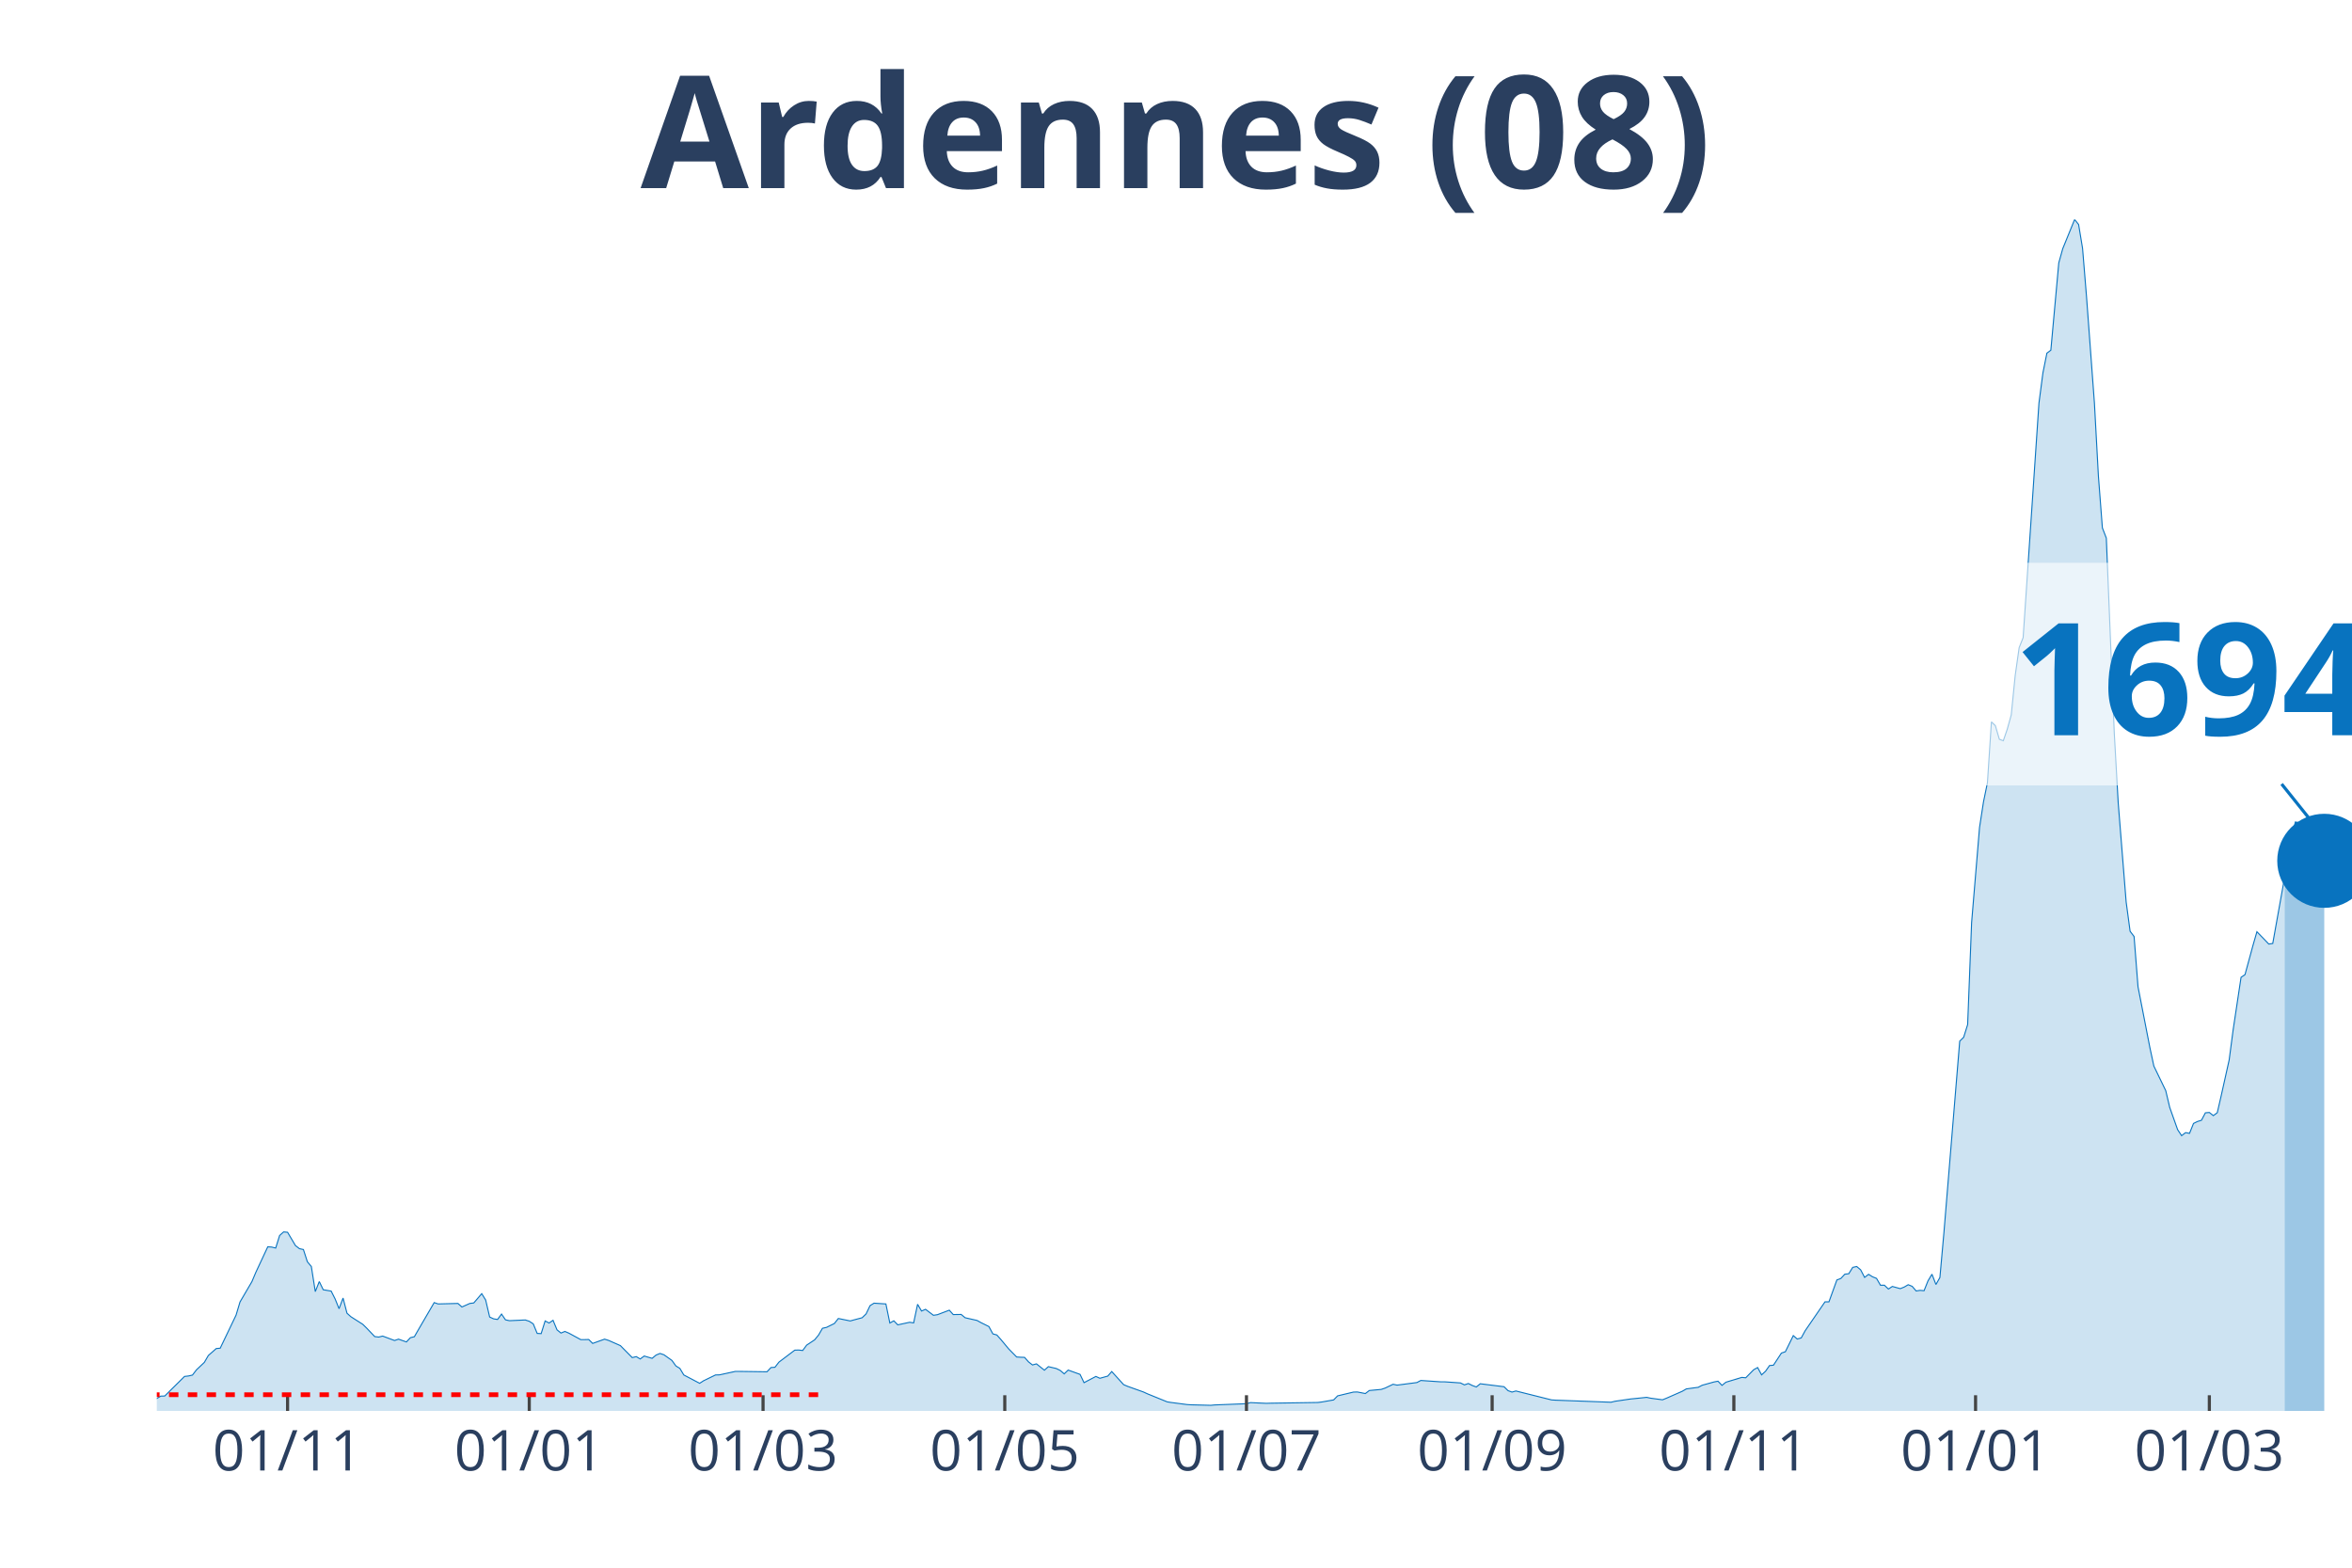
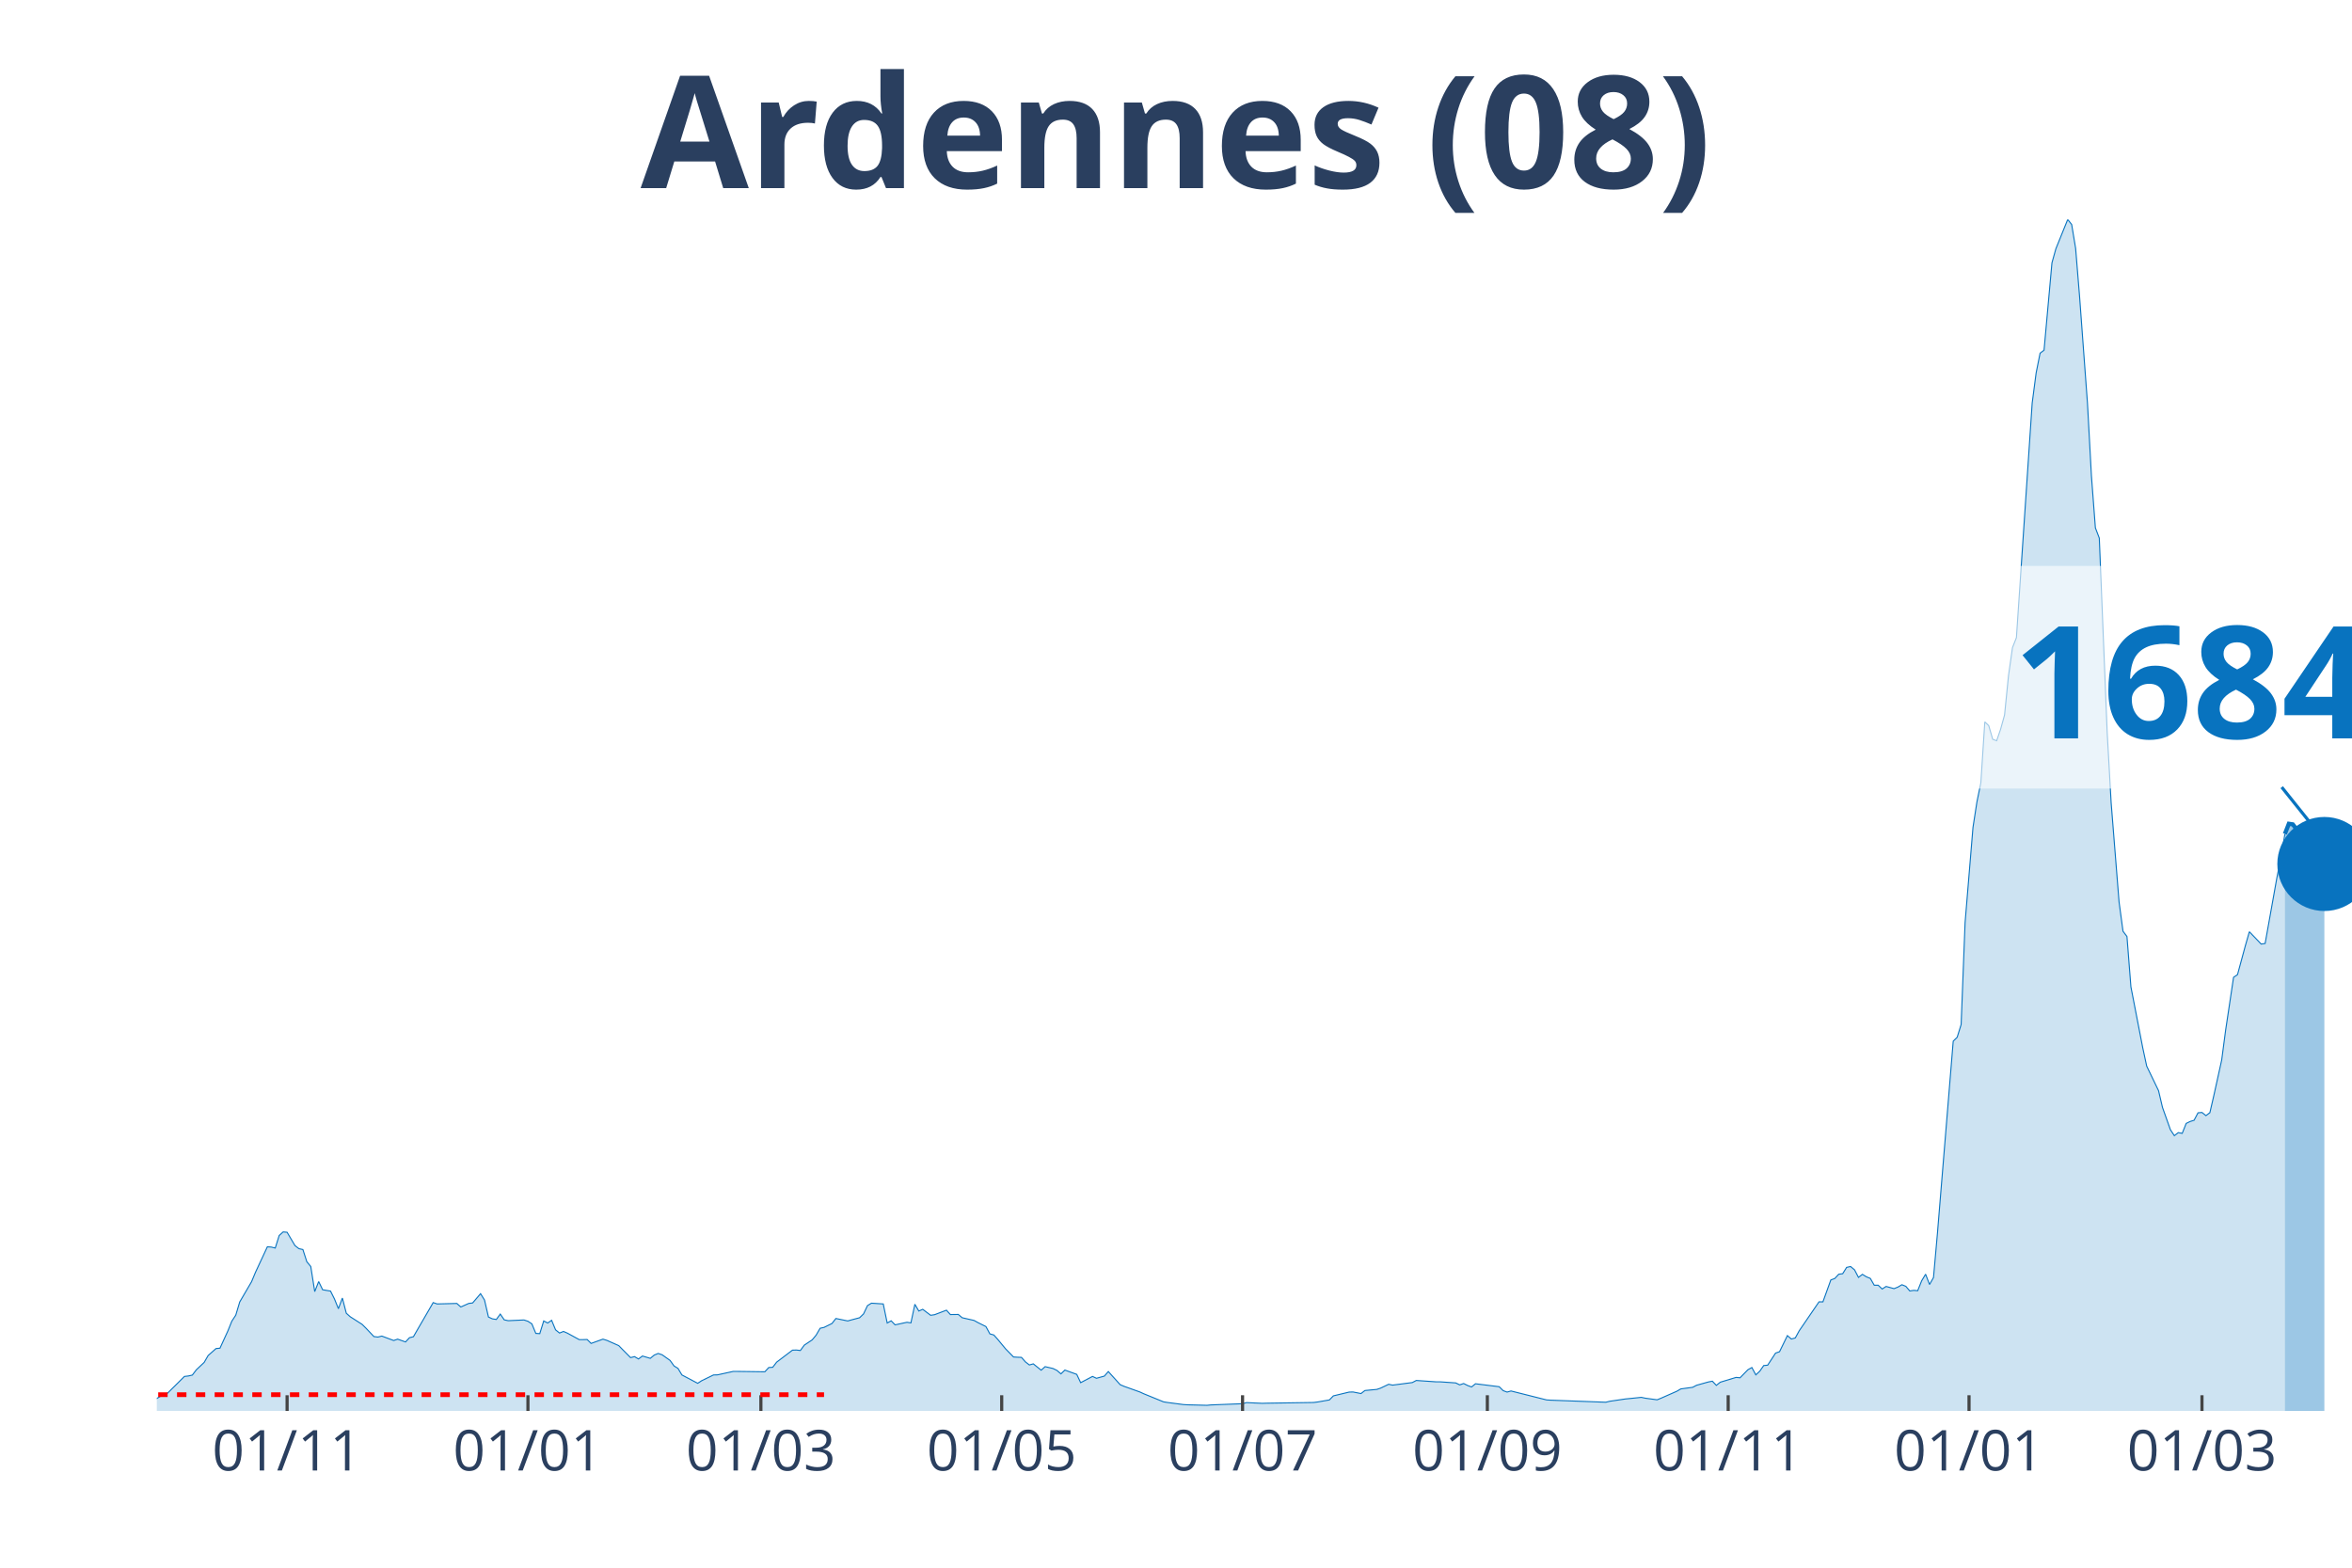
<svg xmlns="http://www.w3.org/2000/svg" class="main-svg" width="1125" height="750" style="" viewBox="0 0 750 500">
  <rect x="0" y="0" width="750" height="500" style="fill: rgb(0, 0, 0); fill-opacity: 0;" />
-   <defs id="defs-5cbe48">
+   <defs id="defs-ecd19f">
    <g class="clips">
-       <clipPath id="clip5cbe48xyplot" class="plotclip">
+       <clipPath id="clipecd19fxyplot" class="plotclip">
        <rect width="700" height="380" />
      </clipPath>
-       <clipPath class="axesclip" id="clip5cbe48x">
+       <clipPath class="axesclip" id="clipecd19fx">
        <rect x="50" y="0" width="700" height="500" />
      </clipPath>
-       <clipPath class="axesclip" id="clip5cbe48y">
+       <clipPath class="axesclip" id="clipecd19fy">
        <rect x="0" y="70" width="750" height="380" />
      </clipPath>
-       <clipPath class="axesclip" id="clip5cbe48xy">
+       <clipPath class="axesclip" id="clipecd19fxy">
        <rect x="50" y="70" width="700" height="380" />
      </clipPath>
    </g>
    <g class="gradients" />
  </defs>
  <g class="bglayer">
    <rect class="bg" x="50" y="70" width="700" height="380" style="fill: rgb(0, 0, 0); fill-opacity: 0; stroke-width: 0;" />
  </g>
  <g class="layer-below">
    <g class="imagelayer" />
    <g class="shapelayer" />
  </g>
  <g class="cartesianlayer">
    <g class="subplot xy">
      <g class="layer-subplot">
        <g class="shapelayer" />
        <g class="imagelayer" />
      </g>
      <g class="gridlayer">
        <g class="x">
-           <path class="xgrid crisp" transform="translate(91.7,0)" d="M0,70v380" style="stroke: rgb(255, 255, 255); stroke-opacity: 1; stroke-width: 1px;" />
-           <path class="xgrid crisp" transform="translate(168.77,0)" d="M0,70v380" style="stroke: rgb(255, 255, 255); stroke-opacity: 1; stroke-width: 1px;" />
-           <path class="xgrid crisp" transform="translate(243.32,0)" d="M0,70v380" style="stroke: rgb(255, 255, 255); stroke-opacity: 1; stroke-width: 1px;" />
-           <path class="xgrid crisp" transform="translate(320.4,0)" d="M0,70v380" style="stroke: rgb(255, 255, 255); stroke-opacity: 1; stroke-width: 1px;" />
-           <path class="xgrid crisp" transform="translate(397.47,0)" d="M0,70v380" style="stroke: rgb(255, 255, 255); stroke-opacity: 1; stroke-width: 1px;" />
-           <path class="xgrid crisp" transform="translate(475.81,0)" d="M0,70v380" style="stroke: rgb(255, 255, 255); stroke-opacity: 1; stroke-width: 1px;" />
-           <path class="xgrid crisp" transform="translate(552.89,0)" d="M0,70v380" style="stroke: rgb(255, 255, 255); stroke-opacity: 1; stroke-width: 1px;" />
-           <path class="xgrid crisp" transform="translate(629.96,0)" d="M0,70v380" style="stroke: rgb(255, 255, 255); stroke-opacity: 1; stroke-width: 1px;" />
-           <path class="xgrid crisp" transform="translate(704.51,0)" d="M0,70v380" style="stroke: rgb(255, 255, 255); stroke-opacity: 1; stroke-width: 1px;" />
+           <path class="xgrid crisp" transform="translate(91.55,0)" d="M0,70v380" style="stroke: rgb(255, 255, 255); stroke-opacity: 1; stroke-width: 1px;" />
+           <path class="xgrid crisp" transform="translate(168.35,0)" d="M0,70v380" style="stroke: rgb(255, 255, 255); stroke-opacity: 1; stroke-width: 1px;" />
+           <path class="xgrid crisp" transform="translate(242.63,0)" d="M0,70v380" style="stroke: rgb(255, 255, 255); stroke-opacity: 1; stroke-width: 1px;" />
+           <path class="xgrid crisp" transform="translate(319.42,0)" d="M0,70v380" style="stroke: rgb(255, 255, 255); stroke-opacity: 1; stroke-width: 1px;" />
+           <path class="xgrid crisp" transform="translate(396.22,0)" d="M0,70v380" style="stroke: rgb(255, 255, 255); stroke-opacity: 1; stroke-width: 1px;" />
+           <path class="xgrid crisp" transform="translate(474.28,0)" d="M0,70v380" style="stroke: rgb(255, 255, 255); stroke-opacity: 1; stroke-width: 1px;" />
+           <path class="xgrid crisp" transform="translate(551.08,0)" d="M0,70v380" style="stroke: rgb(255, 255, 255); stroke-opacity: 1; stroke-width: 1px;" />
+           <path class="xgrid crisp" transform="translate(627.88,0)" d="M0,70v380" style="stroke: rgb(255, 255, 255); stroke-opacity: 1; stroke-width: 1px;" />
+           <path class="xgrid crisp" transform="translate(702.16,0)" d="M0,70v380" style="stroke: rgb(255, 255, 255); stroke-opacity: 1; stroke-width: 1px;" />
        </g>
        <g class="y" />
      </g>
      <g class="zerolinelayer" />
      <path class="xlines-below" />
      <path class="ylines-below" />
      <g class="overlines-below" />
      <g class="xaxislayer-below" />
      <g class="yaxislayer-below" />
      <g class="overaxes-below" />
-       <g class="plot" transform="translate(50, 70)" clip-path="url('#clip5cbe48xyplot')">
+       <g class="plot" transform="translate(50, 70)" clip-path="url('#clipecd19fxyplot')">
        <g class="scatterlayer mlayer">
-           <g class="trace scatter trace802d36" style="stroke-miterlimit: 2;">
+           <g class="trace scatter trace03eeb8" style="stroke-miterlimit: 2;">
            <g class="fills">
              <g>
-                 <path class="js-fill" d="M678.52,380L-171.84,380L-171.84,379.22L-42.96,378.75L-41.7,378.71L-27.8,376.96L-26.53,377.47L-11.37,375.63L-10.11,375.71L-2.53,376.76L-1.26,376.8L1.26,375.28L2.53,375.24L8.84,369L10.11,368.85L11.37,368.57L12.64,366.9L15.16,364.52L16.43,362.33L18.95,360.11L20.22,359.99L25.27,349.46L26.53,345.25L30.32,338.78L31.59,335.78L35.38,327.66L36.64,327.74L37.91,328.05L39.17,324.04L40.43,322.91L41.7,323.02L44.22,327.27L45.49,328.25L46.75,328.52L48.01,332.42L49.28,333.94L50.54,341.94L51.81,338.74L53.07,341.35L55.6,341.78L56.86,344.28L58.12,347.4L59.39,344L60.65,348.84L61.91,349.97L65.7,352.39L66.97,353.64L69.49,356.29L70.76,356.44L72.02,356.13L73.29,356.6L75.81,357.54L77.08,357.11L79.6,358L80.87,356.64L82.13,356.33L83.39,354.14L88.45,345.45L89.71,345.88L96.03,345.72L97.29,346.85L99.82,345.72L101.08,345.56L103.61,342.6L104.87,344.63L106.14,350.05L107.4,350.63L108.66,350.83L109.93,349.11L111.19,350.95L112.45,351.22L117.51,350.99L118.77,351.41L120.04,352.23L121.3,355.28L122.56,355.35L123.83,351.3L125.09,351.96L126.35,351.1L127.62,354.14L128.88,355.16L130.14,354.65L131.41,355.2L135.2,357.26L136.46,357.26L137.73,357.22L138.99,358.47L142.78,357.11L144.04,357.5L147.83,359.17L149.1,360.46L151.62,363L152.89,362.68L154.15,363.43L155.42,362.49L157.94,363.23L159.21,362.18L160.47,361.67L161.73,362.1L164.26,363.89L165.52,365.65L166.79,366.43L168.05,368.53L173.1,371.19L174.37,370.37L178.16,368.53L179.42,368.5L184.48,367.4L185.74,367.4L194.58,367.52L195.85,366.16L197.11,366.08L198.38,364.44L203.43,360.62L204.69,360.58L205.96,360.73L207.22,359.02L209.75,357.34L211.01,355.82L212.27,353.64L213.54,353.36L216.06,352.12L217.33,350.52L221.12,351.3L222.38,350.95L224.91,350.28L226.17,349.07L227.44,346.42L228.7,345.64L232.49,345.88L233.75,351.96L235.02,351.26L236.28,352.55L238.81,352L240.07,351.73L241.34,351.92L242.6,345.99L243.86,348.14L245.13,347.59L247.65,349.5L248.92,349.31L252.71,347.87L253.97,349.27L256.5,349.23L257.76,350.28L261.55,351.14L262.82,351.84L265.34,353.09L266.61,355.43L267.87,355.78L269.13,357.19L271.66,360.23L272.92,361.51L274.19,362.8L275.45,362.88L276.71,362.92L277.98,364.36L279.24,365.34L280.51,364.99L283.03,367.01L284.3,365.88L286.82,366.47L288.09,367.09L289.35,368.18L290.61,366.97L294.4,368.34L295.67,370.99L299.46,369L300.72,369.59L303.25,368.89L304.51,367.44L308.3,371.62L309.57,372.16L314.62,373.96L315.88,374.54L322.2,377.11L323.47,377.31L328.52,377.97L329.78,378.05L336.1,378.21L337.36,378.09L347.47,377.7L348.74,377.35L353.79,377.58L355.05,377.54L370.22,377.31L371.48,377.15L375.27,376.49L376.53,375.2L381.59,373.99L382.85,373.96L385.38,374.46L386.64,373.49L390.43,373.14L391.7,372.71L394.22,371.5L395.49,371.77L401.81,370.95L403.07,370.29L409.39,370.72L410.65,370.72L415.7,371.07L416.97,371.69L418.23,371.26L419.49,371.89L420.76,372.36L422.02,371.34L429.6,372.28L430.87,373.53L432.13,373.99L433.39,373.64L444.77,376.49L446.03,376.57L463.72,377.23L464.98,376.92L470.04,376.18L471.3,376.06L475.09,375.67L476.35,375.94L480.14,376.45L481.41,375.94L486.46,373.72L487.73,372.98L491.52,372.47L492.78,371.81L496.57,370.76L497.83,370.52L499.1,371.85L500.36,370.84L505.42,369.31L506.68,369.43L509.21,366.86L510.47,366.16L511.73,368.5L513,367.33L514.26,365.53L515.52,365.41L518.05,361.55L519.31,361.12L521.84,355.98L523.1,357.07L524.37,356.72L525.63,354.42L531.95,345.21L533.21,345.21L535.74,338.23L537,337.76L538.27,336.4L539.53,336.24L540.79,334.22L542.06,333.94L543.32,335L544.58,337.41L545.85,336.44L547.11,337.22L548.38,337.73L549.64,339.91L550.9,339.91L552.17,341.12L553.43,340.3L554.69,340.65L555.96,341L557.22,340.49L558.48,339.75L559.75,340.26L561.01,341.74L562.27,341.55L563.54,341.66L564.8,338.51L566.06,336.4L567.33,339.68L568.59,337.45L569.86,323.3L574.91,262.07L576.17,260.82L577.44,256.77L578.7,224.28L581.23,193.9L582.49,185.75L583.75,179.63L585.02,160.24L586.28,161.45L587.55,165.78L588.81,166.25L590.07,162.58L591.34,158.02L592.6,145.46L593.86,136.57L595.13,133.37L600.18,58.54L601.44,48.94L602.71,42.63L603.97,41.69L606.5,13.84L607.76,9.32L611.55,0L612.82,1.6L614.08,9.2L615.34,24.57L617.87,58.65L619.13,81.78L620.4,98.35L621.66,101.63L624.19,163.68L625.45,186.06L627.98,217.65L629.24,227.01L630.51,228.69L631.77,244.75L635.56,264.17L636.82,270.02L640.61,277.86L641.88,283.21L644.4,290.3L645.67,292.21L646.93,291.24L648.19,291.47L649.46,288.31L650.72,287.69L651.99,287.3L653.25,284.92L654.51,284.81L655.78,285.82L657.04,284.88L658.3,279.42L660.83,268.07L662.09,258.52L664.62,241.71L665.88,240.85L668.41,231.57L669.68,227.17L673.47,231.1L674.73,230.91L678.52,209.77" style="fill: rgb(8, 115, 191); fill-opacity: 0.2; stroke-width: 0;" />
+                 <path class="js-fill" d="M678.6,380L-171.22,380L-171.22,379.22L-44.06,378.79L-42.81,378.75L-33.99,377.39L-32.73,377.31L-20.14,376.45L-18.88,376.18L-15.11,375.91L-13.85,375.83L-11.33,375.63L-10.07,375.71L-2.52,376.76L-1.26,376.8L1.26,375.28L2.52,375.24L8.81,369L10.07,368.85L11.33,368.57L12.59,366.9L15.11,364.52L16.37,362.33L18.88,360.11L20.14,359.99L22.66,354.5L23.92,351.38L25.18,349.46L26.44,345.25L30.22,338.78L31.47,335.78L35.25,327.66L36.51,327.74L37.77,328.05L39.03,324.04L40.29,322.91L41.55,323.02L44.06,327.27L45.32,328.25L46.58,328.52L47.84,332.42L49.1,333.94L50.36,341.94L51.62,338.74L52.88,341.35L55.4,341.78L56.65,344.28L57.91,347.4L59.17,344L60.43,348.84L61.69,349.97L65.47,352.39L66.73,353.64L69.24,356.29L70.5,356.44L71.76,356.13L73.02,356.6L75.54,357.54L76.8,357.11L79.32,358L80.58,356.64L81.83,356.33L83.09,354.14L88.13,345.45L89.39,345.88L95.68,345.72L96.94,346.85L99.46,345.72L100.72,345.56L103.24,342.6L104.5,344.63L105.76,350.05L107.01,350.63L108.27,350.83L109.53,349.11L110.79,350.95L112.05,351.22L117.09,350.99L118.35,351.41L119.6,352.23L120.86,355.28L122.12,355.35L123.38,351.3L124.64,351.96L125.9,351.1L127.16,354.14L128.42,355.16L129.68,354.65L130.94,355.2L134.71,357.26L135.97,357.26L137.23,357.22L138.49,358.47L142.27,357.11L143.53,357.5L147.3,359.17L148.56,360.46L151.08,363L152.34,362.68L153.6,363.43L154.86,362.49L157.37,363.23L158.63,362.18L159.89,361.67L161.15,362.1L163.67,363.89L164.93,365.65L166.19,366.43L167.45,368.53L172.48,371.19L173.74,370.37L177.52,368.53L178.78,368.5L183.81,367.4L185.07,367.4L193.88,367.52L195.14,366.16L196.4,366.08L197.66,364.44L202.7,360.62L203.96,360.58L205.22,360.73L206.47,359.02L208.99,357.34L210.25,355.82L211.51,353.64L212.77,353.36L215.29,352.12L216.55,350.52L220.32,351.3L221.58,350.95L224.1,350.28L225.36,349.07L226.62,346.42L227.88,345.64L231.65,345.88L232.91,351.96L234.17,351.26L235.43,352.55L237.95,352L239.21,351.73L240.47,351.92L241.73,345.99L242.99,348.14L244.24,347.59L246.76,349.5L248.02,349.31L251.8,347.87L253.06,349.27L255.58,349.23L256.83,350.28L260.61,351.14L261.87,351.84L264.39,353.09L265.65,355.43L266.91,355.78L268.17,357.19L270.68,360.23L271.94,361.51L273.2,362.8L274.46,362.88L275.72,362.92L276.98,364.36L278.24,365.34L279.5,364.99L282.01,367.01L283.27,365.88L285.79,366.47L287.05,367.09L288.31,368.18L289.57,366.97L293.35,368.34L294.6,370.99L298.38,369L299.64,369.59L302.16,368.89L303.42,367.44L307.19,371.62L308.45,372.16L313.49,373.96L314.75,374.54L321.04,377.11L322.3,377.31L327.34,377.97L328.6,378.05L334.89,378.21L336.15,378.09L346.22,377.7L347.48,377.35L352.52,377.58L353.78,377.54L368.88,377.31L370.14,377.15L373.92,376.49L375.18,375.2L380.22,373.99L381.47,373.96L383.99,374.46L385.25,373.49L389.03,373.14L390.29,372.71L392.81,371.5L394.06,371.77L400.36,370.95L401.62,370.29L407.91,370.72L409.17,370.72L414.21,371.07L415.47,371.69L416.73,371.26L417.99,371.89L419.24,372.36L420.5,371.34L428.06,372.28L429.32,373.53L430.58,373.99L431.83,373.64L443.17,376.49L444.42,376.57L462.05,377.23L463.31,376.92L468.35,376.18L469.6,376.06L473.38,375.67L474.64,375.94L478.42,376.45L479.68,375.94L484.71,373.72L485.97,372.98L489.75,372.47L491.01,371.81L494.78,370.76L496.04,370.52L497.3,371.85L498.56,370.84L503.6,369.31L504.86,369.43L507.37,366.86L508.63,366.16L509.89,368.5L511.15,367.33L512.41,365.53L513.67,365.41L516.19,361.55L517.45,361.12L519.96,355.98L521.22,357.07L522.48,356.72L523.74,354.42L530.04,345.21L531.29,345.21L533.81,338.23L535.07,337.76L536.33,336.4L537.59,336.24L538.85,334.22L540.11,333.94L541.37,335L542.63,337.41L543.88,336.44L545.14,337.22L546.4,337.73L547.66,339.91L548.92,339.91L550.18,341.12L551.44,340.3L552.7,340.65L553.96,341L555.22,340.49L556.47,339.75L557.73,340.26L558.99,341.74L560.25,341.55L561.51,341.66L562.77,338.51L564.03,336.4L565.29,339.68L566.55,337.45L567.81,323.3L572.84,262.07L574.1,260.82L575.36,256.77L576.62,224.28L579.14,193.9L580.4,185.75L581.65,179.63L582.91,160.24L584.17,161.45L585.43,165.78L586.69,166.25L587.95,162.58L589.21,158.02L590.47,145.46L591.73,136.57L592.99,133.37L598.02,58.54L599.28,48.94L600.54,42.63L601.8,41.69L604.32,13.84L605.58,9.32L609.35,0L610.61,1.6L611.87,9.2L613.13,24.57L615.65,58.65L616.91,81.78L618.17,98.35L619.42,101.63L621.94,163.68L623.2,186.06L625.72,217.65L626.98,227.01L628.24,228.69L629.5,244.75L633.27,264.17L634.53,270.02L638.31,277.86L639.57,283.21L642.09,290.3L643.35,292.21L644.6,291.24L645.86,291.47L647.12,288.31L648.38,287.69L649.64,287.3L650.9,284.92L652.16,284.81L653.42,285.82L654.68,284.88L655.94,279.42L658.45,268.07L659.71,258.52L662.23,241.71L663.49,240.85L666.01,231.57L667.27,227.17L671.04,231.1L672.3,230.91L676.08,209.77L677.34,203.45L678.6,195.97" style="fill: rgb(8, 115, 191); fill-opacity: 0.2; stroke-width: 0;" />
              </g>
            </g>
            <g class="errorbars" />
            <g class="lines">
-               <path class="js-line" d="M-171.84,379.22L-42.96,378.75L-41.7,378.71L-27.8,376.96L-26.53,377.47L-11.37,375.63L-10.11,375.71L-2.53,376.76L-1.26,376.8L1.26,375.28L2.53,375.24L8.84,369L10.11,368.85L11.37,368.57L12.64,366.9L15.16,364.52L16.43,362.33L18.95,360.11L20.22,359.99L25.27,349.46L26.53,345.25L30.32,338.78L31.59,335.78L35.38,327.66L36.64,327.74L37.91,328.05L39.17,324.04L40.43,322.91L41.7,323.02L44.22,327.27L45.49,328.25L46.75,328.52L48.01,332.42L49.28,333.94L50.54,341.94L51.81,338.74L53.07,341.35L55.6,341.78L56.86,344.28L58.12,347.4L59.39,344L60.65,348.84L61.91,349.97L65.7,352.39L66.97,353.64L69.49,356.29L70.76,356.44L72.02,356.13L73.29,356.6L75.81,357.54L77.08,357.11L79.6,358L80.87,356.64L82.13,356.33L83.39,354.14L88.45,345.45L89.71,345.88L96.03,345.72L97.29,346.85L99.82,345.72L101.08,345.56L103.61,342.6L104.87,344.63L106.14,350.05L107.4,350.63L108.66,350.83L109.93,349.11L111.19,350.95L112.45,351.22L117.51,350.99L118.77,351.41L120.04,352.23L121.3,355.28L122.56,355.35L123.83,351.3L125.09,351.96L126.35,351.1L127.62,354.14L128.88,355.16L130.14,354.65L131.41,355.2L135.2,357.26L136.46,357.26L137.73,357.22L138.99,358.47L142.78,357.11L144.04,357.5L147.83,359.17L149.1,360.46L151.62,363L152.89,362.68L154.15,363.43L155.42,362.49L157.94,363.23L159.21,362.18L160.47,361.67L161.73,362.1L164.26,363.89L165.52,365.65L166.79,366.43L168.05,368.53L173.1,371.19L174.37,370.37L178.16,368.53L179.42,368.5L184.48,367.4L185.74,367.4L194.58,367.52L195.85,366.16L197.11,366.08L198.38,364.44L203.43,360.62L204.69,360.58L205.96,360.73L207.22,359.02L209.75,357.34L211.01,355.82L212.27,353.64L213.54,353.36L216.06,352.12L217.33,350.52L221.12,351.3L222.38,350.95L224.91,350.28L226.17,349.07L227.44,346.42L228.7,345.64L232.49,345.88L233.75,351.96L235.02,351.26L236.28,352.55L238.81,352L240.07,351.73L241.34,351.92L242.6,345.99L243.86,348.14L245.13,347.59L247.65,349.5L248.92,349.31L252.71,347.87L253.97,349.27L256.5,349.23L257.76,350.28L261.55,351.14L262.82,351.84L265.34,353.09L266.61,355.43L267.87,355.78L269.13,357.19L271.66,360.23L272.92,361.51L274.19,362.8L275.45,362.88L276.71,362.92L277.98,364.36L279.24,365.34L280.51,364.99L283.03,367.01L284.3,365.88L286.82,366.47L288.09,367.09L289.35,368.18L290.61,366.97L294.4,368.34L295.67,370.99L299.46,369L300.72,369.59L303.25,368.89L304.51,367.44L308.3,371.62L309.57,372.16L314.62,373.96L315.88,374.54L322.2,377.11L323.47,377.31L328.52,377.97L329.78,378.05L336.1,378.21L337.36,378.09L347.47,377.7L348.74,377.35L353.79,377.58L355.05,377.54L370.22,377.31L371.48,377.15L375.27,376.49L376.53,375.2L381.59,373.99L382.85,373.96L385.38,374.46L386.64,373.49L390.43,373.14L391.7,372.71L394.22,371.5L395.49,371.77L401.81,370.95L403.07,370.29L409.39,370.72L410.65,370.72L415.7,371.07L416.97,371.69L418.23,371.26L419.49,371.89L420.76,372.36L422.02,371.34L429.6,372.28L430.87,373.53L432.13,373.99L433.39,373.64L444.77,376.49L446.03,376.57L463.72,377.23L464.98,376.92L470.04,376.18L471.3,376.06L475.09,375.67L476.35,375.94L480.14,376.45L481.41,375.94L486.46,373.72L487.73,372.98L491.52,372.47L492.78,371.81L496.57,370.76L497.83,370.52L499.1,371.85L500.36,370.84L505.42,369.31L506.68,369.43L509.21,366.86L510.47,366.16L511.73,368.5L513,367.33L514.26,365.53L515.52,365.41L518.05,361.55L519.31,361.12L521.84,355.98L523.1,357.07L524.37,356.72L525.63,354.42L531.95,345.21L533.21,345.21L535.74,338.23L537,337.76L538.27,336.4L539.53,336.24L540.79,334.22L542.06,333.94L543.32,335L544.58,337.41L545.85,336.44L547.11,337.22L548.38,337.73L549.64,339.91L550.9,339.91L552.17,341.12L553.43,340.3L554.69,340.65L555.96,341L557.22,340.49L558.48,339.75L559.75,340.26L561.01,341.74L562.27,341.55L563.54,341.66L564.8,338.51L566.06,336.4L567.33,339.68L568.59,337.45L569.86,323.3L574.91,262.07L576.17,260.82L577.44,256.77L578.7,224.28L581.23,193.9L582.49,185.75L583.75,179.63L585.02,160.24L586.28,161.45L587.55,165.78L588.81,166.25L590.07,162.58L591.34,158.02L592.6,145.46L593.86,136.57L595.13,133.37L600.18,58.54L601.44,48.94L602.71,42.63L603.97,41.69L606.5,13.84L607.76,9.32L611.55,0L612.82,1.6L614.08,9.2L615.34,24.57L617.87,58.65L619.13,81.78L620.4,98.35L621.66,101.63L624.19,163.68L625.45,186.06L627.98,217.65L629.24,227.01L630.51,228.69L631.77,244.75L635.56,264.17L636.82,270.02L640.61,277.86L641.88,283.21L644.4,290.3L645.67,292.21L646.93,291.24L648.19,291.47L649.46,288.31L650.72,287.69L651.99,287.3L653.25,284.92L654.51,284.81L655.78,285.82L657.04,284.88L658.3,279.42L660.83,268.07L662.09,258.52L664.62,241.71L665.88,240.85L668.41,231.57L669.68,227.17L673.47,231.1L674.73,230.91L678.52,209.77" style="vector-effect: non-scaling-stroke; fill: none; stroke: rgb(8, 115, 191); stroke-opacity: 1; stroke-width: 0.5px; opacity: 1;" />
+               <path class="js-line" d="M-171.22,379.22L-44.06,378.79L-42.81,378.75L-33.99,377.39L-32.73,377.31L-20.14,376.45L-18.88,376.18L-15.11,375.91L-13.85,375.83L-11.33,375.63L-10.07,375.71L-2.52,376.76L-1.26,376.8L1.26,375.28L2.52,375.24L8.81,369L10.07,368.85L11.33,368.57L12.59,366.9L15.11,364.52L16.37,362.33L18.88,360.11L20.14,359.99L22.66,354.5L23.92,351.38L25.18,349.46L26.44,345.25L30.22,338.78L31.47,335.78L35.25,327.66L36.51,327.74L37.77,328.05L39.03,324.04L40.29,322.91L41.55,323.02L44.06,327.27L45.32,328.25L46.58,328.52L47.84,332.42L49.1,333.94L50.36,341.94L51.62,338.74L52.88,341.35L55.4,341.78L56.65,344.28L57.91,347.4L59.17,344L60.43,348.84L61.69,349.97L65.47,352.39L66.73,353.64L69.24,356.29L70.5,356.44L71.76,356.13L73.02,356.6L75.54,357.54L76.8,357.11L79.32,358L80.58,356.64L81.83,356.33L83.09,354.14L88.13,345.45L89.39,345.88L95.68,345.72L96.94,346.85L99.46,345.72L100.72,345.56L103.24,342.6L104.5,344.63L105.76,350.05L107.01,350.63L108.27,350.83L109.53,349.11L110.79,350.95L112.05,351.22L117.09,350.99L118.35,351.41L119.6,352.23L120.86,355.28L122.12,355.35L123.38,351.3L124.64,351.96L125.9,351.1L127.16,354.14L128.42,355.16L129.68,354.65L130.94,355.2L134.71,357.26L135.97,357.26L137.23,357.22L138.49,358.47L142.27,357.11L143.53,357.5L147.3,359.17L148.56,360.46L151.08,363L152.34,362.68L153.6,363.43L154.86,362.49L157.37,363.23L158.63,362.18L159.89,361.67L161.15,362.1L163.67,363.89L164.93,365.65L166.19,366.43L167.45,368.53L172.48,371.19L173.74,370.37L177.52,368.53L178.78,368.5L183.81,367.4L185.07,367.4L193.88,367.52L195.14,366.16L196.4,366.08L197.66,364.44L202.7,360.62L203.96,360.58L205.22,360.73L206.47,359.02L208.99,357.34L210.25,355.82L211.51,353.64L212.77,353.36L215.29,352.12L216.55,350.52L220.32,351.3L221.58,350.95L224.1,350.28L225.36,349.07L226.62,346.42L227.88,345.64L231.65,345.88L232.91,351.96L234.17,351.26L235.43,352.55L237.95,352L239.21,351.73L240.47,351.92L241.73,345.99L242.99,348.14L244.24,347.59L246.76,349.5L248.02,349.31L251.8,347.87L253.06,349.27L255.58,349.23L256.83,350.28L260.61,351.14L261.87,351.84L264.39,353.09L265.65,355.43L266.91,355.78L268.17,357.19L270.68,360.23L271.94,361.51L273.2,362.8L274.46,362.88L275.72,362.92L276.98,364.36L278.24,365.34L279.5,364.99L282.01,367.01L283.27,365.88L285.79,366.47L287.05,367.09L288.31,368.18L289.57,366.97L293.35,368.34L294.6,370.99L298.38,369L299.64,369.59L302.16,368.89L303.42,367.44L307.19,371.62L308.45,372.16L313.49,373.96L314.75,374.54L321.04,377.11L322.3,377.31L327.34,377.97L328.6,378.05L334.89,378.21L336.15,378.09L346.22,377.7L347.48,377.35L352.52,377.58L353.78,377.54L368.88,377.31L370.14,377.15L373.92,376.49L375.18,375.2L380.22,373.99L381.47,373.96L383.99,374.46L385.25,373.49L389.03,373.14L390.29,372.71L392.81,371.5L394.06,371.77L400.36,370.95L401.62,370.29L407.91,370.72L409.17,370.72L414.21,371.07L415.47,371.69L416.73,371.26L417.99,371.89L419.24,372.36L420.5,371.34L428.06,372.28L429.32,373.53L430.58,373.99L431.83,373.64L443.17,376.49L444.42,376.57L462.05,377.23L463.31,376.92L468.35,376.18L469.6,376.06L473.38,375.67L474.64,375.94L478.42,376.45L479.68,375.94L484.71,373.72L485.97,372.98L489.75,372.47L491.01,371.81L494.78,370.76L496.04,370.52L497.3,371.85L498.56,370.84L503.6,369.31L504.86,369.43L507.37,366.86L508.63,366.16L509.89,368.5L511.15,367.33L512.41,365.53L513.67,365.41L516.19,361.55L517.45,361.12L519.96,355.98L521.22,357.07L522.48,356.72L523.74,354.42L530.04,345.21L531.29,345.21L533.81,338.23L535.07,337.76L536.33,336.4L537.59,336.24L538.85,334.22L540.11,333.94L541.37,335L542.63,337.41L543.88,336.44L545.14,337.22L546.4,337.73L547.66,339.91L548.92,339.91L550.18,341.12L551.44,340.3L552.7,340.65L553.96,341L555.22,340.49L556.47,339.75L557.73,340.26L558.99,341.74L560.25,341.55L561.51,341.66L562.77,338.51L564.03,336.4L565.29,339.68L566.55,337.45L567.81,323.3L572.84,262.07L574.1,260.82L575.36,256.77L576.62,224.28L579.14,193.9L580.4,185.75L581.65,179.63L582.91,160.24L584.17,161.45L585.43,165.78L586.69,166.25L587.95,162.58L589.21,158.02L590.47,145.46L591.73,136.57L592.99,133.37L598.02,58.54L599.28,48.94L600.54,42.63L601.8,41.69L604.32,13.84L605.58,9.32L609.35,0L610.61,1.6L611.87,9.2L613.13,24.57L615.65,58.65L616.91,81.78L618.17,98.35L619.42,101.63L621.94,163.68L623.2,186.06L625.72,217.65L626.98,227.01L628.24,228.69L629.5,244.75L633.27,264.17L634.53,270.02L638.31,277.86L639.57,283.21L642.09,290.3L643.35,292.21L644.6,291.24L645.86,291.47L647.12,288.31L648.38,287.69L649.64,287.3L650.9,284.92L652.16,284.81L653.42,285.82L654.68,284.88L655.94,279.42L658.45,268.07L659.71,258.52L662.23,241.71L663.49,240.85L666.01,231.57L667.27,227.17L671.04,231.1L672.3,230.91L676.08,209.77L677.34,203.45L678.6,195.97" style="vector-effect: non-scaling-stroke; fill: none; stroke: rgb(8, 115, 191); stroke-opacity: 1; stroke-width: 0.5px; opacity: 1;" />
            </g>
            <g class="points" />
            <g class="text" />
          </g>
-           <g class="trace scatter trace5aea0f" style="stroke-miterlimit: 2;">
+           <g class="trace scatter tracec9b5b6" style="stroke-miterlimit: 2;">
            <g class="fills">
              <g>
-                 <path class="js-fill" d="M691.16,380L678.52,380L678.52,209.77L682.31,192.73L683.57,192.92L684.84,194.52L686.1,193.9L688.63,197.76L689.89,200.76L691.16,204.55" style="fill: rgb(8, 115, 191); fill-opacity: 0.4; stroke-width: 0;" />
+                 <path class="js-fill" d="M691.19,380L678.6,380L678.6,195.97L679.86,192.73L681.12,192.92L682.37,194.52L683.63,193.74L686.15,197.45L687.41,200.22L688.67,203.03L689.93,203.18L691.19,205.56" style="fill: rgb(8, 115, 191); fill-opacity: 0.4; stroke-width: 0;" />
              </g>
            </g>
            <g class="errorbars" />
            <g class="lines">
-               <path class="js-line" d="M678.52,209.77L682.31,192.73L683.57,192.92L684.84,194.52L686.1,193.9L688.63,197.76L689.89,200.76L691.16,204.55" style="vector-effect: non-scaling-stroke; fill: none; stroke: rgb(8, 115, 191); stroke-opacity: 1; stroke-width: 2px; opacity: 1;" />
+               <path class="js-line" d="M678.6,195.97L679.86,192.73L681.12,192.92L682.37,194.52L683.63,193.74L686.15,197.45L687.41,200.22L688.67,203.03L689.93,203.18L691.19,205.56" style="vector-effect: non-scaling-stroke; fill: none; stroke: rgb(8, 115, 191); stroke-opacity: 1; stroke-width: 2px; opacity: 1;" />
            </g>
            <g class="points" />
            <g class="text" />
          </g>
-           <g class="trace scatter tracea8b5ef" style="stroke-miterlimit: 2; opacity: 1;">
+           <g class="trace scatter traceb54b7f" style="stroke-miterlimit: 2; opacity: 1;">
            <g class="fills" />
            <g class="errorbars" />
            <g class="lines" />
            <g class="points">
-               <path class="point" transform="translate(691.16,204.55)" d="M15,0A15,15 0 1,1 0,-15A15,15 0 0,1 15,0Z" style="opacity: 1; stroke-width: 0px; fill: rgb(8, 115, 191); fill-opacity: 1;" />
+               <path class="point" transform="translate(691.19,205.56)" d="M15,0A15,15 0 1,1 0,-15A15,15 0 0,1 15,0Z" style="opacity: 1; stroke-width: 0px; fill: rgb(8, 115, 191); fill-opacity: 1;" />
            </g>
            <g class="text" />
          </g>
        </g>
      </g>
      <g class="overplot" />
      <path class="xlines-above crisp" style="fill: none; stroke-width: 1px; stroke: rgb(0, 0, 0); stroke-opacity: 0;" d="" />
      <path class="ylines-above crisp" style="fill: none;" d="M0,0" />
      <g class="overlines-above" />
      <g class="xaxislayer-above">
-         <path class="xtick ticks crisp" d="M0,450v-5" transform="translate(91.7,0)" style="stroke: rgb(68, 68, 68); stroke-opacity: 1; stroke-width: 1px;" />
-         <path class="xtick ticks crisp" d="M0,450v-5" transform="translate(168.77,0)" style="stroke: rgb(68, 68, 68); stroke-opacity: 1; stroke-width: 1px;" />
-         <path class="xtick ticks crisp" d="M0,450v-5" transform="translate(243.32,0)" style="stroke: rgb(68, 68, 68); stroke-opacity: 1; stroke-width: 1px;" />
-         <path class="xtick ticks crisp" d="M0,450v-5" transform="translate(320.4,0)" style="stroke: rgb(68, 68, 68); stroke-opacity: 1; stroke-width: 1px;" />
-         <path class="xtick ticks crisp" d="M0,450v-5" transform="translate(397.47,0)" style="stroke: rgb(68, 68, 68); stroke-opacity: 1; stroke-width: 1px;" />
-         <path class="xtick ticks crisp" d="M0,450v-5" transform="translate(475.81,0)" style="stroke: rgb(68, 68, 68); stroke-opacity: 1; stroke-width: 1px;" />
-         <path class="xtick ticks crisp" d="M0,450v-5" transform="translate(552.89,0)" style="stroke: rgb(68, 68, 68); stroke-opacity: 1; stroke-width: 1px;" />
-         <path class="xtick ticks crisp" d="M0,450v-5" transform="translate(629.96,0)" style="stroke: rgb(68, 68, 68); stroke-opacity: 1; stroke-width: 1px;" />
-         <path class="xtick ticks crisp" d="M0,450v-5" transform="translate(704.51,0)" style="stroke: rgb(68, 68, 68); stroke-opacity: 1; stroke-width: 1px;" />
+         <path class="xtick ticks crisp" d="M0,450v-5" transform="translate(91.55,0)" style="stroke: rgb(68, 68, 68); stroke-opacity: 1; stroke-width: 1px;" />
+         <path class="xtick ticks crisp" d="M0,450v-5" transform="translate(168.35,0)" style="stroke: rgb(68, 68, 68); stroke-opacity: 1; stroke-width: 1px;" />
+         <path class="xtick ticks crisp" d="M0,450v-5" transform="translate(242.63,0)" style="stroke: rgb(68, 68, 68); stroke-opacity: 1; stroke-width: 1px;" />
+         <path class="xtick ticks crisp" d="M0,450v-5" transform="translate(319.42,0)" style="stroke: rgb(68, 68, 68); stroke-opacity: 1; stroke-width: 1px;" />
+         <path class="xtick ticks crisp" d="M0,450v-5" transform="translate(396.22,0)" style="stroke: rgb(68, 68, 68); stroke-opacity: 1; stroke-width: 1px;" />
+         <path class="xtick ticks crisp" d="M0,450v-5" transform="translate(474.28,0)" style="stroke: rgb(68, 68, 68); stroke-opacity: 1; stroke-width: 1px;" />
+         <path class="xtick ticks crisp" d="M0,450v-5" transform="translate(551.08,0)" style="stroke: rgb(68, 68, 68); stroke-opacity: 1; stroke-width: 1px;" />
+         <path class="xtick ticks crisp" d="M0,450v-5" transform="translate(627.88,0)" style="stroke: rgb(68, 68, 68); stroke-opacity: 1; stroke-width: 1px;" />
+         <path class="xtick ticks crisp" d="M0,450v-5" transform="translate(702.16,0)" style="stroke: rgb(68, 68, 68); stroke-opacity: 1; stroke-width: 1px;" />
        <g class="xtick">
-           <text text-anchor="middle" x="0" y="469" transform="translate(91.7,0)" style="font-family: 'Open Sans', verdana, arial, sans-serif; font-size: 18px; fill: rgb(42, 63, 95); fill-opacity: 1; white-space: pre;">01/11</text>
+           <text text-anchor="middle" x="0" y="469" transform="translate(91.55,0)" style="font-family: 'Open Sans', verdana, arial, sans-serif; font-size: 18px; fill: rgb(42, 63, 95); fill-opacity: 1; white-space: pre;">01/11</text>
        </g>
        <g class="xtick">
-           <text text-anchor="middle" x="0" y="469" transform="translate(168.77,0)" style="font-family: 'Open Sans', verdana, arial, sans-serif; font-size: 18px; fill: rgb(42, 63, 95); fill-opacity: 1; white-space: pre;">01/01</text>
+           <text text-anchor="middle" x="0" y="469" transform="translate(168.35,0)" style="font-family: 'Open Sans', verdana, arial, sans-serif; font-size: 18px; fill: rgb(42, 63, 95); fill-opacity: 1; white-space: pre;">01/01</text>
        </g>
        <g class="xtick">
-           <text text-anchor="middle" x="0" y="469" transform="translate(243.32,0)" style="font-family: 'Open Sans', verdana, arial, sans-serif; font-size: 18px; fill: rgb(42, 63, 95); fill-opacity: 1; white-space: pre;">01/03</text>
+           <text text-anchor="middle" x="0" y="469" transform="translate(242.63,0)" style="font-family: 'Open Sans', verdana, arial, sans-serif; font-size: 18px; fill: rgb(42, 63, 95); fill-opacity: 1; white-space: pre;">01/03</text>
        </g>
        <g class="xtick">
-           <text text-anchor="middle" x="0" y="469" transform="translate(320.4,0)" style="font-family: 'Open Sans', verdana, arial, sans-serif; font-size: 18px; fill: rgb(42, 63, 95); fill-opacity: 1; white-space: pre;">01/05</text>
+           <text text-anchor="middle" x="0" y="469" transform="translate(319.42,0)" style="font-family: 'Open Sans', verdana, arial, sans-serif; font-size: 18px; fill: rgb(42, 63, 95); fill-opacity: 1; white-space: pre;">01/05</text>
        </g>
        <g class="xtick">
-           <text text-anchor="middle" x="0" y="469" transform="translate(397.47,0)" style="font-family: 'Open Sans', verdana, arial, sans-serif; font-size: 18px; fill: rgb(42, 63, 95); fill-opacity: 1; white-space: pre;">01/07</text>
+           <text text-anchor="middle" x="0" y="469" transform="translate(396.22,0)" style="font-family: 'Open Sans', verdana, arial, sans-serif; font-size: 18px; fill: rgb(42, 63, 95); fill-opacity: 1; white-space: pre;">01/07</text>
        </g>
        <g class="xtick">
-           <text text-anchor="middle" x="0" y="469" transform="translate(475.81,0)" style="font-family: 'Open Sans', verdana, arial, sans-serif; font-size: 18px; fill: rgb(42, 63, 95); fill-opacity: 1; white-space: pre;">01/09</text>
+           <text text-anchor="middle" x="0" y="469" transform="translate(474.28,0)" style="font-family: 'Open Sans', verdana, arial, sans-serif; font-size: 18px; fill: rgb(42, 63, 95); fill-opacity: 1; white-space: pre;">01/09</text>
        </g>
        <g class="xtick">
-           <text text-anchor="middle" x="0" y="469" transform="translate(552.89,0)" style="font-family: 'Open Sans', verdana, arial, sans-serif; font-size: 18px; fill: rgb(42, 63, 95); fill-opacity: 1; white-space: pre;">01/11</text>
+           <text text-anchor="middle" x="0" y="469" transform="translate(551.08,0)" style="font-family: 'Open Sans', verdana, arial, sans-serif; font-size: 18px; fill: rgb(42, 63, 95); fill-opacity: 1; white-space: pre;">01/11</text>
        </g>
        <g class="xtick">
-           <text text-anchor="middle" x="0" y="469" transform="translate(629.96,0)" style="font-family: 'Open Sans', verdana, arial, sans-serif; font-size: 18px; fill: rgb(42, 63, 95); fill-opacity: 1; white-space: pre;">01/01</text>
+           <text text-anchor="middle" x="0" y="469" transform="translate(627.88,0)" style="font-family: 'Open Sans', verdana, arial, sans-serif; font-size: 18px; fill: rgb(42, 63, 95); fill-opacity: 1; white-space: pre;">01/01</text>
        </g>
        <g class="xtick">
-           <text text-anchor="middle" x="0" y="469" transform="translate(704.51,0)" style="font-family: 'Open Sans', verdana, arial, sans-serif; font-size: 18px; fill: rgb(42, 63, 95); fill-opacity: 1; white-space: pre;">01/03</text>
+           <text text-anchor="middle" x="0" y="469" transform="translate(702.16,0)" style="font-family: 'Open Sans', verdana, arial, sans-serif; font-size: 18px; fill: rgb(42, 63, 95); fill-opacity: 1; white-space: pre;">01/03</text>
        </g>
      </g>
      <g class="yaxislayer-above" />
      <g class="overaxes-above" />
    </g>
  </g>
  <g class="polarlayer" />
  <g class="ternarylayer" />
  <g class="geolayer" />
  <g class="funnelarealayer" />
  <g class="pielayer" />
  <g class="treemaplayer" />
  <g class="sunburstlayer" />
  <g class="glimages" />
-   <defs id="topdefs-5cbe48">
+   <defs id="topdefs-ecd19f">
    <g class="clips" />
  </defs>
  <g class="layer-above">
    <g class="imagelayer" />
    <g class="shapelayer">
-       <path data-index="0" fill-rule="evenodd" d="M-660.11,444.82L263.54,444.82" clip-path="url('#clip5cbe48xy')" style="opacity: 1; stroke: rgb(255, 0, 0); stroke-opacity: 1; fill: rgb(0, 0, 0); fill-opacity: 0; stroke-dasharray: 3px, 3px; stroke-width: 1.5px;" />
+       <path data-index="0" fill-rule="evenodd" d="M-657.55,444.82L262.77,444.82" clip-path="url('#clipecd19fxy')" style="opacity: 1; stroke: rgb(255, 0, 0); stroke-opacity: 1; fill: rgb(0, 0, 0); fill-opacity: 0; stroke-dasharray: 3px, 3px; stroke-width: 1.5px;" />
    </g>
  </g>
  <g class="infolayer">
    <g class="g-gtitle">
      <text class="gtitle" x="375" y="25" text-anchor="middle" dy="0.7em" style="font-family: 'Open Sans', verdana, arial, sans-serif; font-size: 50px; fill: rgb(42, 63, 95); opacity: 1; font-weight: normal; white-space: pre;">
        <tspan style="font-weight:bold">Ardennes (08)</tspan>
      </text>
    </g>
    <g class="g-xtitle" />
    <g class="annotation" data-index="0" style="opacity: 1;">
-       <g class="annotation-text-g" transform="rotate(0,699.16,214.55)">
-         <g class="cursor-pointer" transform="translate(627, 179)">
+       <g class="annotation-text-g" transform="rotate(0,699.19,215.56)">
+         <g class="cursor-pointer" transform="translate(627, 180)">
          <rect class="bg" x="0.5" y="0.5" width="143" height="71" style="stroke-width: 1px; stroke: rgb(0, 0, 0); stroke-opacity: 0; fill: rgb(255, 255, 255); fill-opacity: 0.6;" />
          <text class="annotation-text" text-anchor="middle" x="72.078" y="55.5" style="font-family: 'Open Sans', verdana, arial, sans-serif; font-size: 50px; fill: rgb(8, 115, 191); fill-opacity: 1; white-space: pre;">
-             <tspan style="font-weight:bold">1694 </tspan>
+             <tspan style="font-weight:bold">1684 </tspan>
          </text>
        </g>
      </g>
      <g class="annotation-arrow-g" style="opacity: 1;">
-         <path d="M727.56,250.05L739.16,264.55" style="stroke-width: 1px; stroke: rgb(8, 115, 191); stroke-opacity: 1; stroke-dasharray: 0px, 0px, 18.569px, 18.569px;" />
+         <path d="M727.59,251.06L739.19,265.56" style="stroke-width: 1px; stroke: rgb(8, 115, 191); stroke-opacity: 1; stroke-dasharray: 0px, 0px, 18.569px, 18.569px;" />
      </g>
    </g>
  </g>
</svg>
